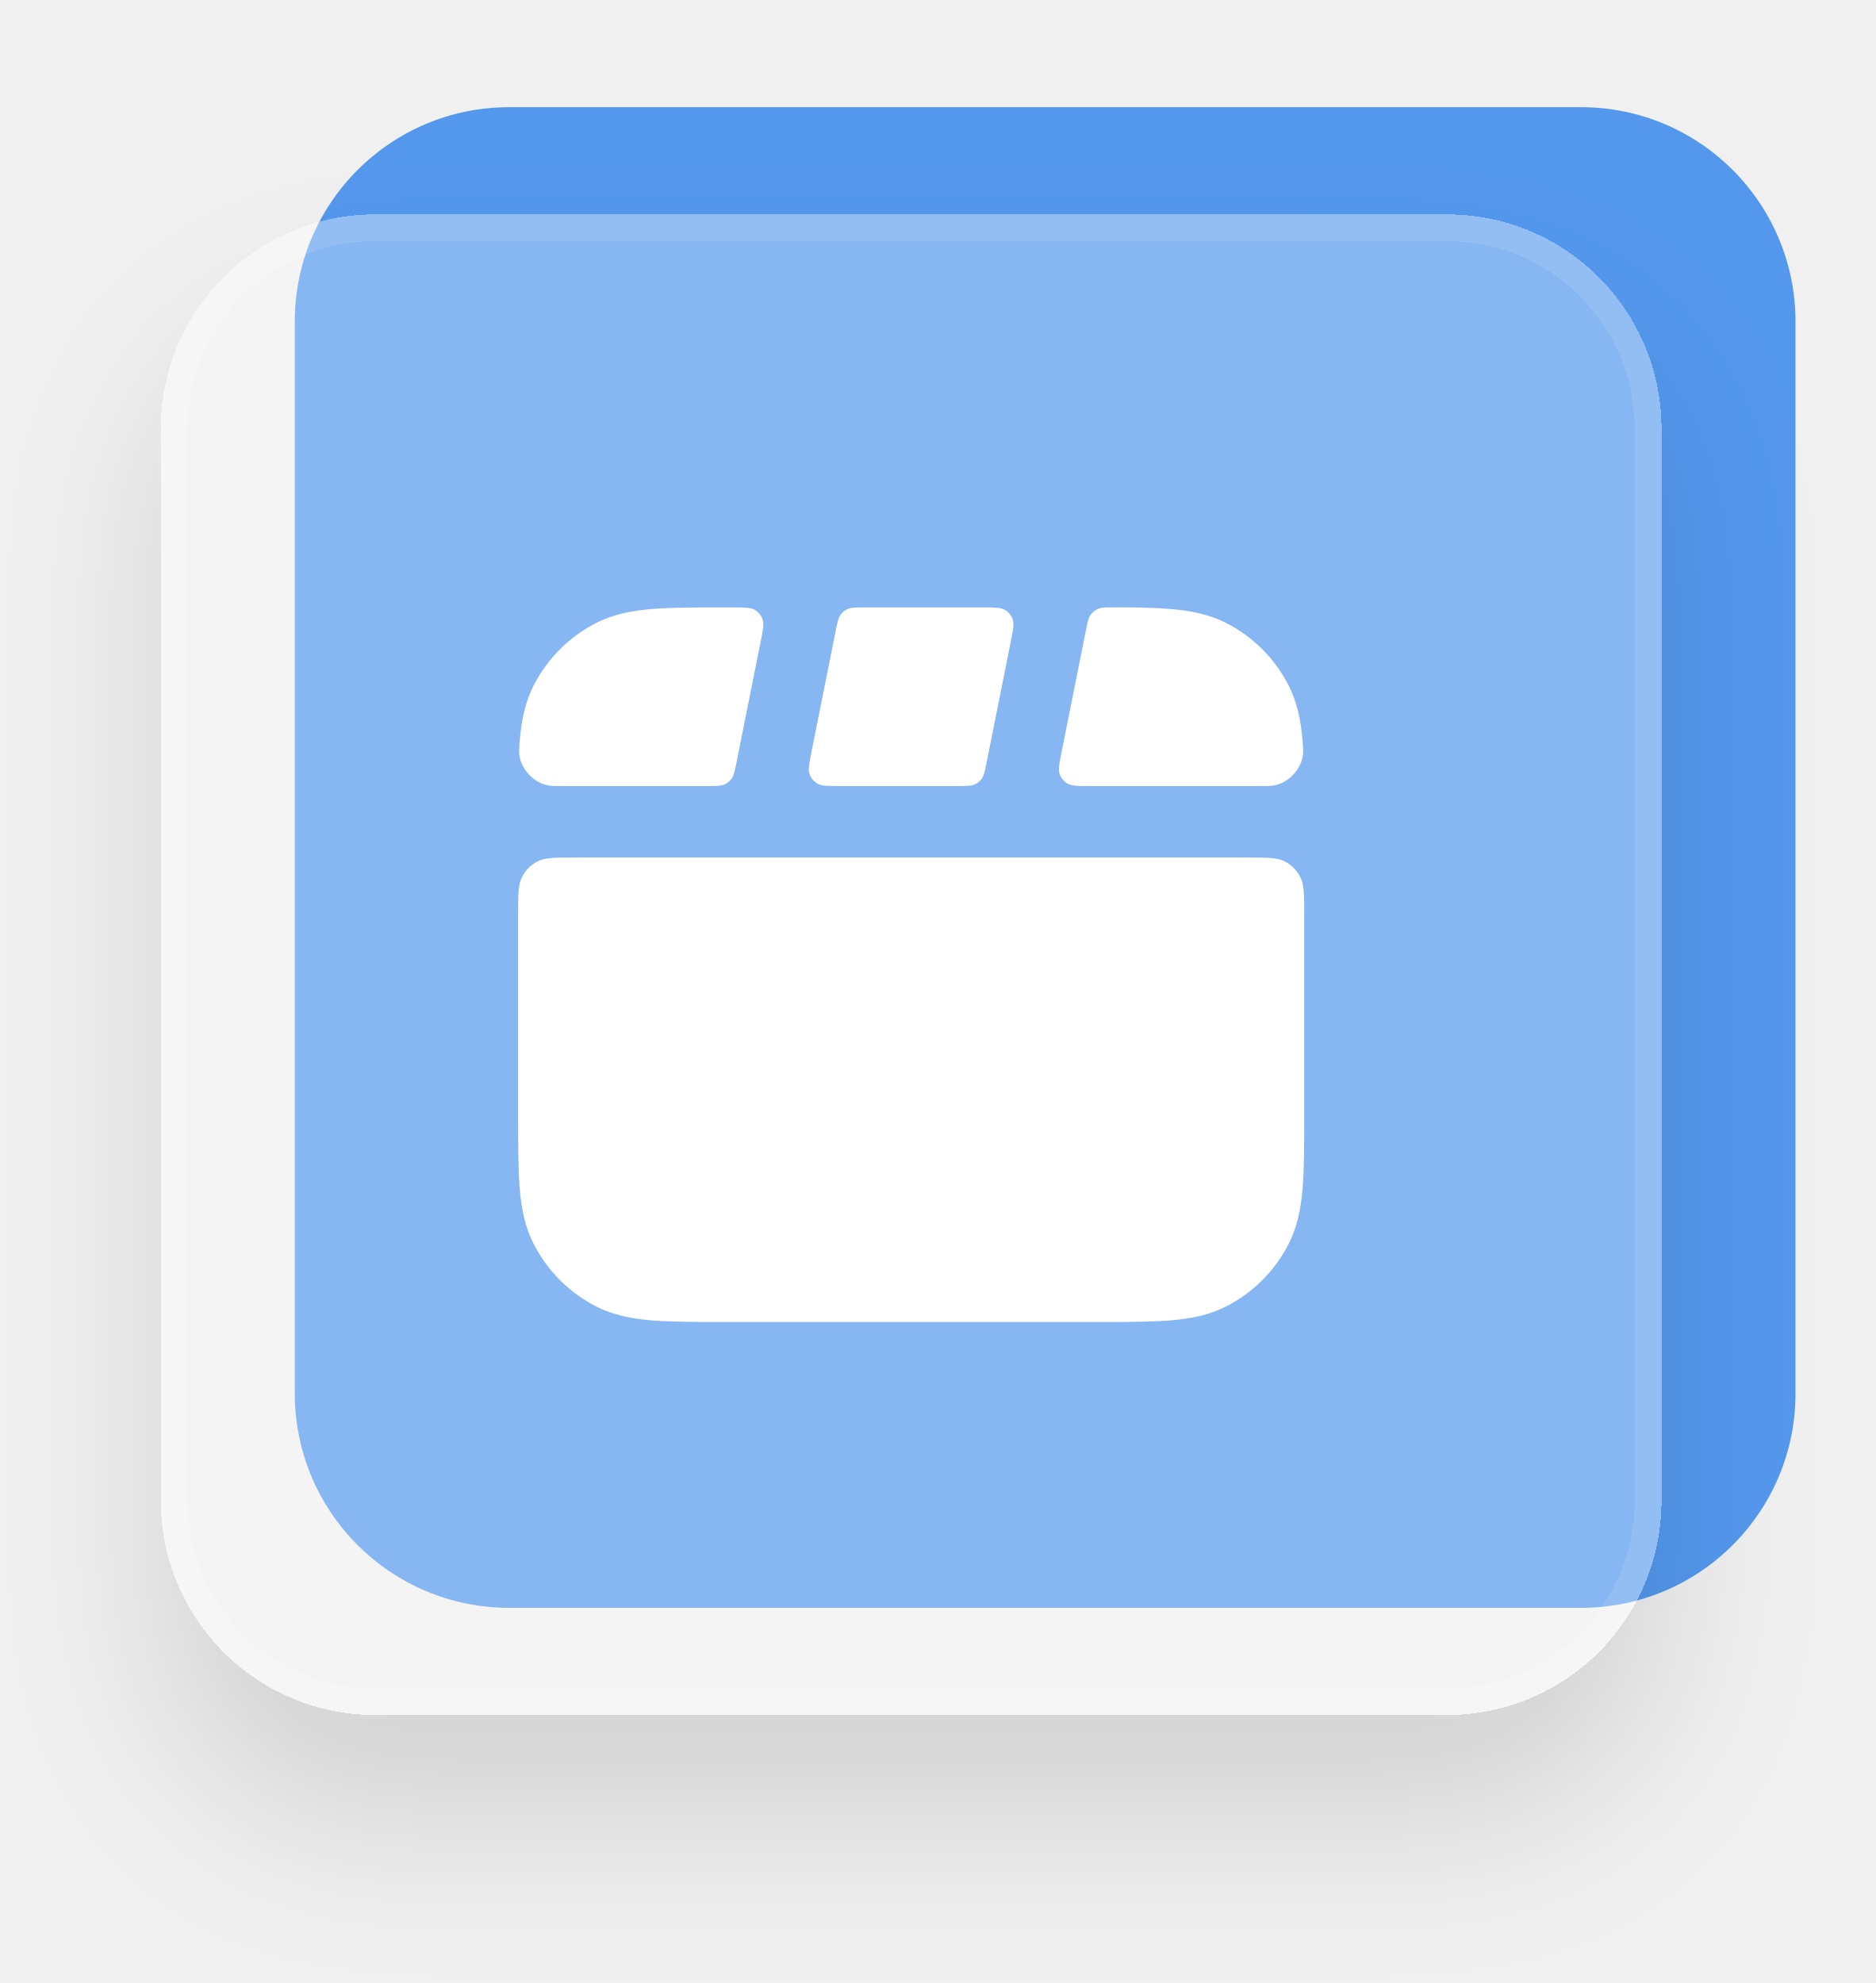
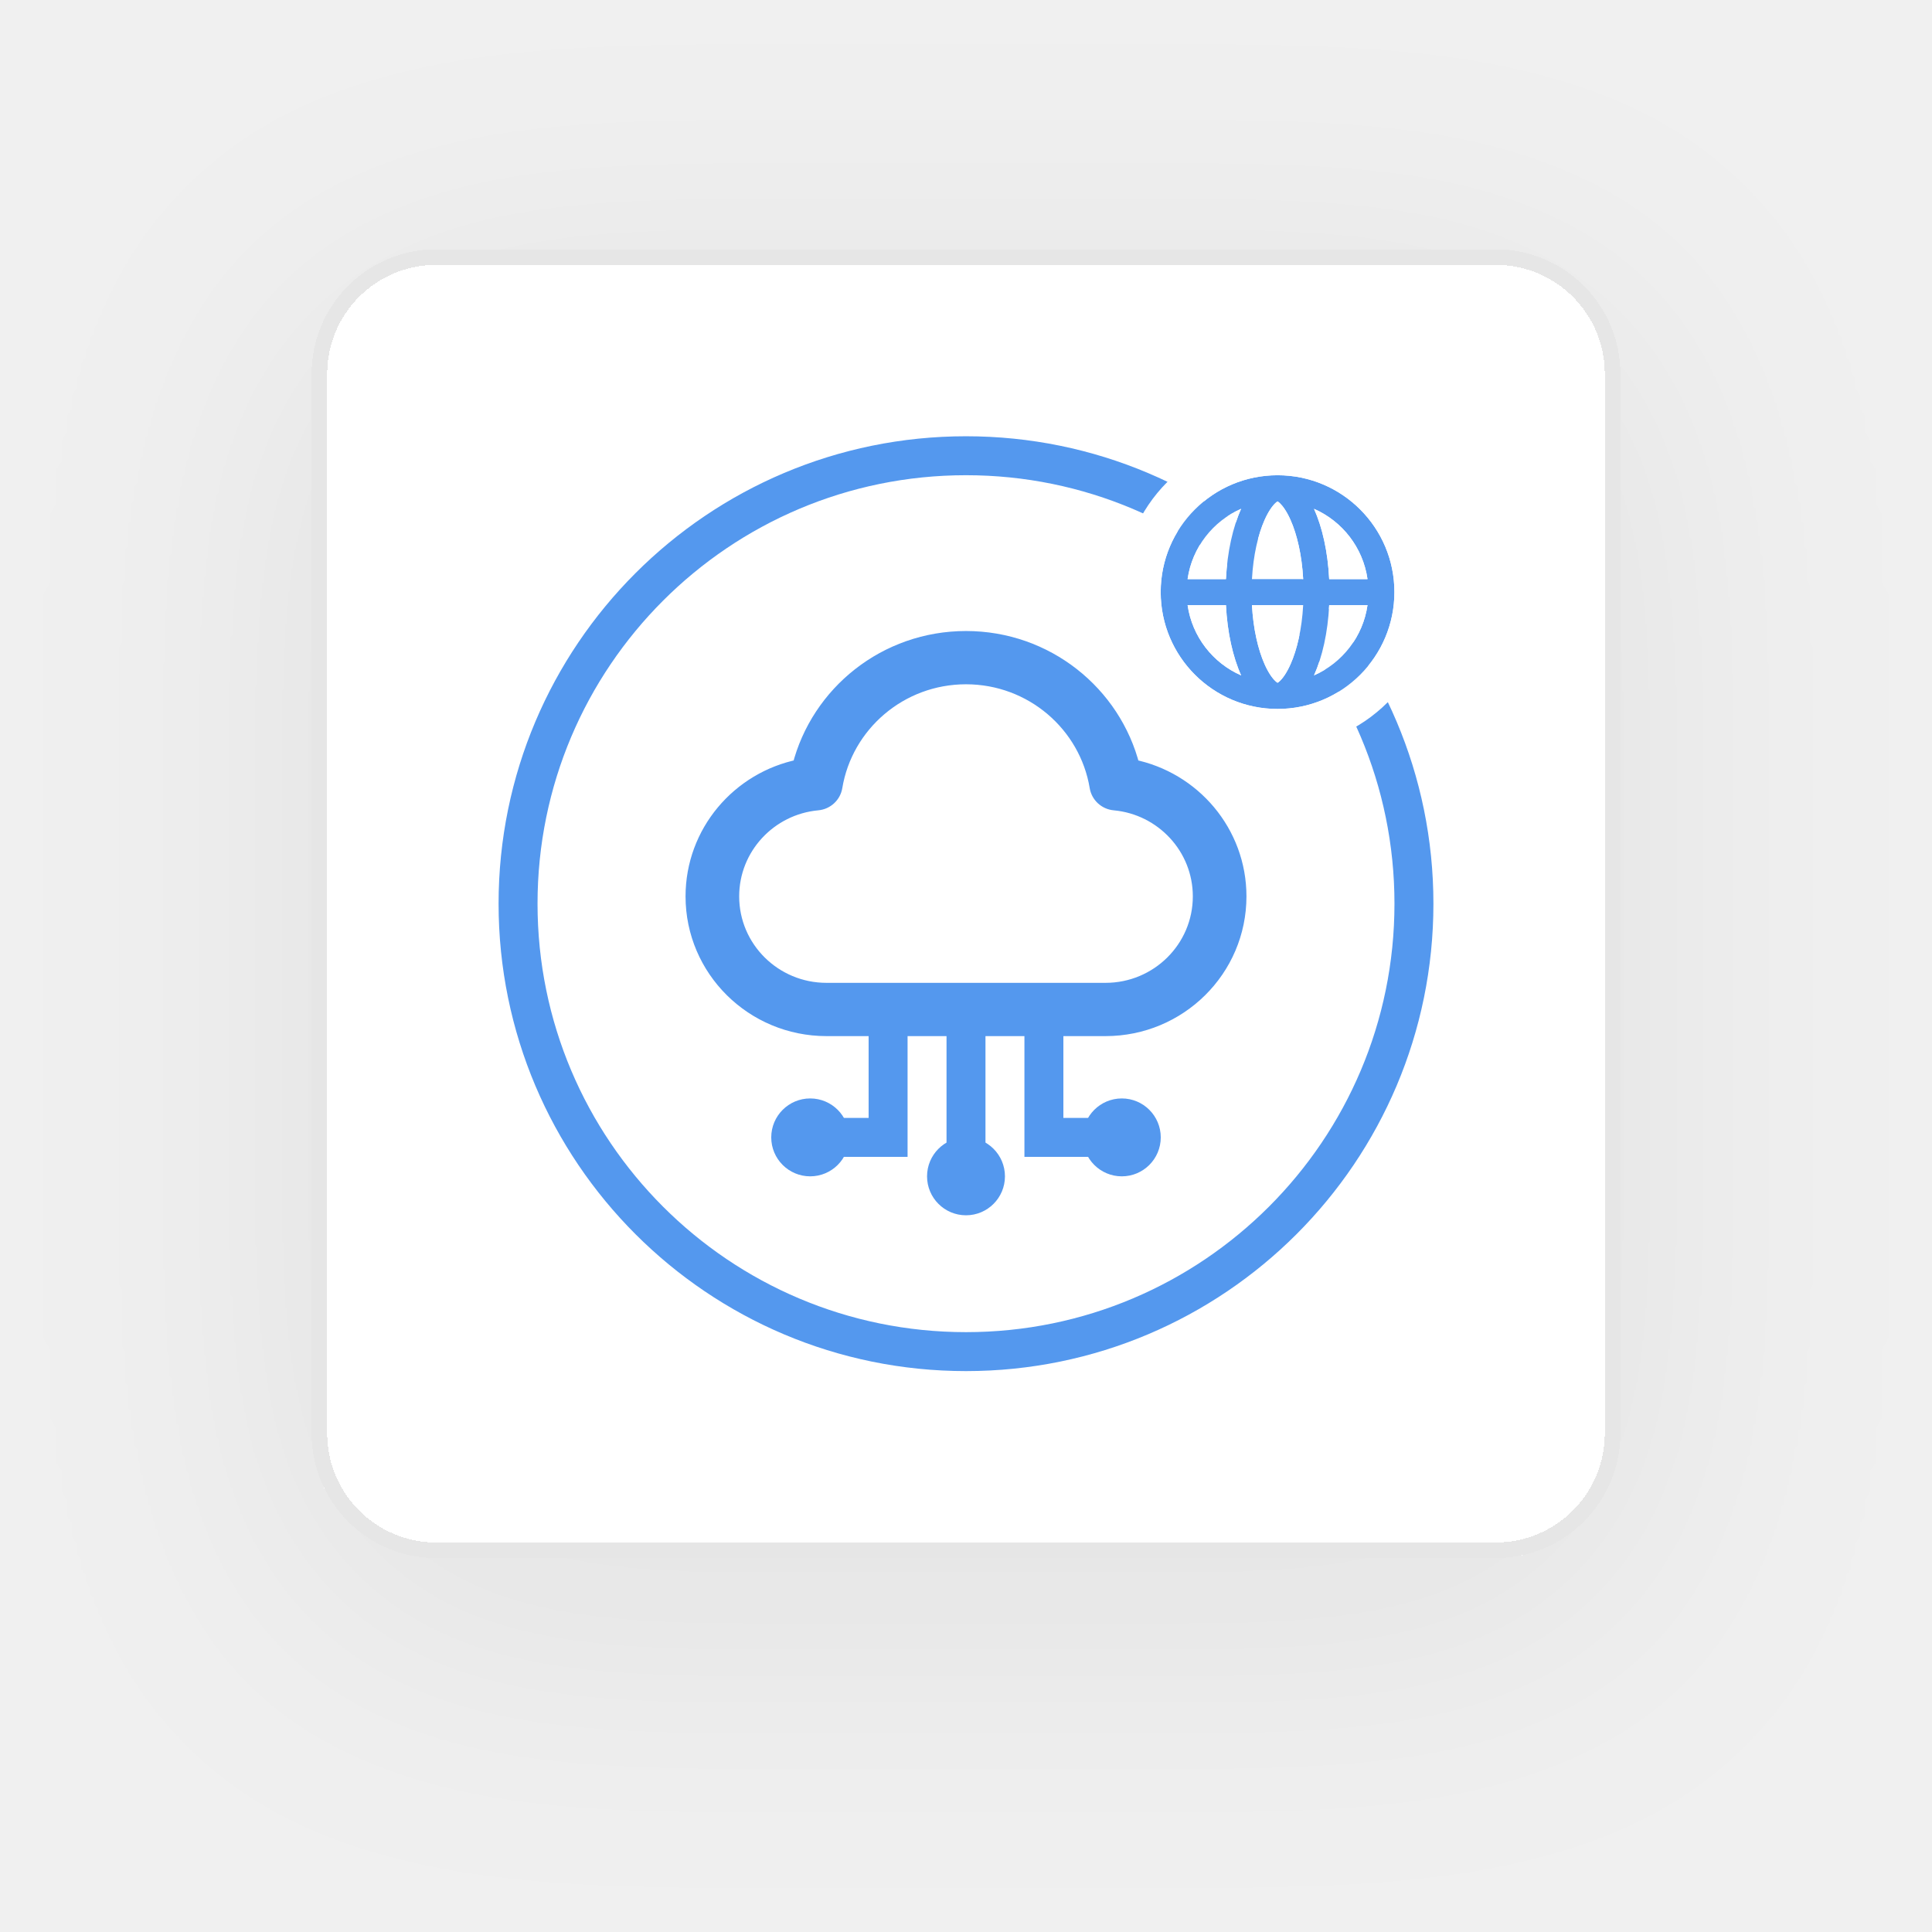
- <svg xmlns="http://www.w3.org/2000/svg" width="70" height="74" viewBox="0 0 70 74" fill="none">
-   <rect x="11" y="4" width="56" height="56" rx="8" fill="#5498EE" />
-   <g filter="url(#filter0_bd_1174_7515)">
-     <rect x="6" y="8" width="56" height="56" rx="8" fill="white" fill-opacity="0.3" shape-rendering="crispEdges" />
-     <path d="M28.385 23.943C28.472 23.505 28.516 23.287 28.457 23.115C28.405 22.965 28.301 22.839 28.164 22.758C28.008 22.667 27.785 22.667 27.339 22.667H27.012C25.938 22.667 25.052 22.667 24.331 22.726C23.581 22.787 22.892 22.918 22.245 23.248C21.242 23.759 20.426 24.575 19.915 25.579C19.585 26.226 19.453 26.915 19.392 27.664C19.372 27.905 19.363 28.026 19.379 28.16C19.444 28.702 19.9 29.197 20.435 29.306C20.567 29.333 20.714 29.333 21.006 29.333H26.432C26.744 29.333 26.899 29.333 27.027 29.278C27.14 29.228 27.236 29.149 27.307 29.048C27.387 28.934 27.417 28.781 27.478 28.476L28.385 23.943Z" fill="white" />
-     <path d="M30.281 28.058C30.194 28.495 30.15 28.713 30.209 28.885C30.261 29.035 30.365 29.161 30.502 29.242C30.658 29.333 30.881 29.333 31.327 29.333H35.766C36.077 29.333 36.233 29.333 36.361 29.278C36.473 29.228 36.57 29.149 36.64 29.048C36.72 28.934 36.751 28.781 36.812 28.476L37.718 23.943C37.806 23.505 37.849 23.287 37.79 23.115C37.738 22.965 37.635 22.839 37.498 22.758C37.341 22.667 37.118 22.667 36.672 22.667H32.234C31.922 22.667 31.767 22.667 31.639 22.723C31.526 22.772 31.43 22.851 31.359 22.952C31.28 23.066 31.249 23.219 31.188 23.524L30.281 28.058Z" fill="white" />
-     <path d="M41.567 22.664C41.255 22.665 41.099 22.665 40.972 22.721C40.859 22.77 40.763 22.849 40.693 22.95C40.613 23.064 40.583 23.218 40.521 23.524L39.615 28.058C39.527 28.495 39.483 28.713 39.543 28.885C39.595 29.035 39.699 29.161 39.836 29.242C39.992 29.333 40.215 29.333 40.661 29.333H46.994C47.286 29.333 47.432 29.333 47.565 29.306C48.1 29.197 48.556 28.702 48.621 28.16C48.637 28.026 48.627 27.905 48.608 27.664C48.546 26.915 48.415 26.226 48.085 25.579C47.574 24.575 46.758 23.759 45.755 23.248C45.107 22.918 44.419 22.787 43.669 22.726C42.971 22.669 42.269 22.663 41.567 22.664Z" fill="white" />
-     <path d="M48.521 32.728C48.667 33.013 48.667 33.387 48.667 34.133V41.655C48.667 42.728 48.667 43.614 48.608 44.336C48.546 45.085 48.415 45.774 48.085 46.421C47.574 47.425 46.758 48.241 45.755 48.752C45.107 49.082 44.419 49.213 43.669 49.274C42.947 49.333 42.062 49.333 40.988 49.333H27.012C25.938 49.333 25.052 49.333 24.331 49.274C23.581 49.213 22.892 49.082 22.245 48.752C21.242 48.241 20.426 47.425 19.915 46.421C19.585 45.774 19.453 45.085 19.392 44.336C19.333 43.614 19.333 42.728 19.333 41.655V34.133C19.333 33.387 19.333 33.013 19.479 32.728C19.606 32.477 19.81 32.273 20.061 32.145C20.346 32 20.72 32 21.467 32H46.533C47.28 32 47.653 32 47.939 32.145C48.19 32.273 48.393 32.477 48.521 32.728Z" fill="white" />
-     <rect x="6.5" y="8.5" width="55" height="55" rx="7.5" stroke="white" stroke-opacity="0.1" shape-rendering="crispEdges" />
+ <svg xmlns="http://www.w3.org/2000/svg" width="124" height="124" viewBox="0 0 124 124" fill="none">
+   <g filter="url(#filter0_d_1316_17281)">
+     <rect x="20" y="16" width="84" height="84" rx="8" fill="white" shape-rendering="crispEdges" />
+     <g clip-path="url(#clip0_1316_17281)">
+       <circle cx="62" cy="58" r="28.75" stroke="#5498EE" stroke-width="2.5" />
+       <path fill-rule="evenodd" clip-rule="evenodd" d="M60.75 75.5V65.5H63.25V75.5H60.75Z" fill="#5498EE" />
+       <path fill-rule="evenodd" clip-rule="evenodd" d="M65.75 65.5H68.25V71.75H72V74.25H65.75V65.5Z" fill="#5498EE" />
+       <path fill-rule="evenodd" clip-rule="evenodd" d="M58.25 65.5H55.75V71.75H52V74.25H58.25V65.5Z" fill="#5498EE" />
+       <circle cx="52" cy="73" r="2.5" fill="#5498EE" />
+       <circle cx="72" cy="73" r="2.5" fill="#5498EE" />
+       <circle cx="62" cy="75.5" r="2.5" fill="#5498EE" />
+       <mask id="path-10-outside-1_1316_17281" maskUnits="userSpaceOnUse" x="71.496" y="27.502" width="21" height="21" fill="black">
+         <rect fill="white" x="71.496" y="27.502" width="21" height="21" />
+         <path fill-rule="evenodd" clip-rule="evenodd" d="M78.684 38.836C78.771 40.595 79.128 42.171 79.66 43.349C77.845 42.554 76.512 40.863 76.222 38.836H78.684ZM80.353 38.836C80.437 40.374 80.748 41.695 81.163 42.628C81.408 43.18 81.657 43.523 81.849 43.705C81.917 43.77 81.966 43.805 81.997 43.822C82.028 43.805 82.078 43.77 82.146 43.705C82.338 43.523 82.586 43.18 82.831 42.628C83.246 41.695 83.558 40.374 83.641 38.836H80.353ZM83.641 37.169H80.353C80.437 35.63 80.748 34.309 81.163 33.375C81.408 32.824 81.657 32.481 81.849 32.298C81.917 32.234 81.966 32.199 81.997 32.181C82.028 32.199 82.078 32.234 82.146 32.298C82.338 32.481 82.586 32.824 82.831 33.375C83.246 34.309 83.558 35.63 83.641 37.169ZM85.31 38.836C85.224 40.594 84.867 42.17 84.336 43.347C86.149 42.552 87.48 40.862 87.77 38.836H85.31ZM87.77 37.169H85.31C85.224 35.41 84.867 33.834 84.336 32.657C86.149 33.452 87.481 35.142 87.77 37.169ZM78.684 37.169H76.222C76.512 35.141 77.845 33.449 79.66 32.655C79.128 33.833 78.771 35.409 78.684 37.169ZM81.996 30.502H81.997C86.139 30.502 89.496 33.86 89.496 38.002C89.496 42.144 86.138 45.502 81.996 45.502C77.854 45.502 74.496 42.144 74.496 38.002C74.496 33.86 77.854 30.502 81.996 30.502Z" />
+       </mask>
+       <path fill-rule="evenodd" clip-rule="evenodd" d="M78.684 38.836C78.771 40.595 79.128 42.171 79.66 43.349C77.845 42.554 76.512 40.863 76.222 38.836H78.684ZM80.353 38.836C80.437 40.374 80.748 41.695 81.163 42.628C81.408 43.18 81.657 43.523 81.849 43.705C81.917 43.77 81.966 43.805 81.997 43.822C82.028 43.805 82.078 43.77 82.146 43.705C82.338 43.523 82.586 43.18 82.831 42.628C83.246 41.695 83.558 40.374 83.641 38.836H80.353ZM83.641 37.169H80.353C80.437 35.63 80.748 34.309 81.163 33.375C81.408 32.824 81.657 32.481 81.849 32.298C81.917 32.234 81.966 32.199 81.997 32.181C82.028 32.199 82.078 32.234 82.146 32.298C82.338 32.481 82.586 32.824 82.831 33.375C83.246 34.309 83.558 35.63 83.641 37.169ZM85.31 38.836C85.224 40.594 84.867 42.17 84.336 43.347C86.149 42.552 87.48 40.862 87.77 38.836H85.31ZM87.77 37.169H85.31C85.224 35.41 84.867 33.834 84.336 32.657C86.149 33.452 87.481 35.142 87.77 37.169ZM78.684 37.169H76.222C76.512 35.141 77.845 33.449 79.66 32.655C79.128 33.833 78.771 35.409 78.684 37.169ZM81.996 30.502H81.997C86.139 30.502 89.496 33.86 89.496 38.002C89.496 42.144 86.138 45.502 81.996 45.502C77.854 45.502 74.496 42.144 74.496 38.002C74.496 33.86 77.854 30.502 81.996 30.502Z" fill="#5498EE" />
+       <path d="M79.66 43.349L78.658 45.639L84.615 48.246L81.938 42.319L79.66 43.349ZM78.684 38.836L81.181 38.713L81.065 36.336H78.684V38.836ZM76.222 38.836V36.336H73.339L73.747 39.19L76.222 38.836ZM81.163 42.628L78.879 43.644L78.879 43.644L81.163 42.628ZM80.353 38.836V36.336H77.713L77.857 38.972L80.353 38.836ZM81.849 43.705L83.572 41.894L83.572 41.894L81.849 43.705ZM81.997 43.822L80.746 45.986L81.997 46.711L83.249 45.986L81.997 43.822ZM82.146 43.705L83.869 45.516L83.869 45.516L82.146 43.705ZM82.831 42.628L80.547 41.613L80.547 41.613L82.831 42.628ZM83.641 38.836L86.138 38.972L86.282 36.336H83.641V38.836ZM80.353 37.169L77.857 37.033L77.713 39.669H80.353V37.169ZM83.641 37.169V39.669H86.282L86.138 37.033L83.641 37.169ZM81.163 33.375L78.879 32.36L78.879 32.36L81.163 33.375ZM81.849 32.298L83.572 34.109L83.572 34.109L81.849 32.298ZM81.997 32.181L83.249 30.017L81.997 29.293L80.746 30.017L81.997 32.181ZM82.146 32.298L80.422 34.109L80.422 34.109L82.146 32.298ZM82.831 33.375L80.547 34.391L80.547 34.391L82.831 33.375ZM85.31 38.836V36.336H82.93L82.813 38.713L85.31 38.836ZM84.336 43.347L82.057 42.318L79.379 48.249L85.339 45.637L84.336 43.347ZM87.77 38.836L90.245 39.19L90.653 36.336H87.77V38.836ZM85.31 37.169L82.813 37.291L82.93 39.669H85.31V37.169ZM87.77 37.169V39.669H90.653L90.245 36.815L87.77 37.169ZM84.336 32.657L85.339 30.367L79.379 27.755L82.057 33.685L84.336 32.657ZM76.222 37.169L73.747 36.815L73.339 39.669H76.222V37.169ZM78.684 37.169V39.669H81.065L81.181 37.291L78.684 37.169ZM79.66 32.655L81.938 33.684L84.615 27.758L78.658 30.365L79.66 32.655ZM81.997 30.502L81.997 28.002H81.997V30.502ZM81.938 42.319C81.563 41.49 81.256 40.235 81.181 38.713L76.187 38.958C76.286 40.955 76.692 42.852 77.382 44.378L81.938 42.319ZM73.747 39.19C74.163 42.094 76.068 44.506 78.658 45.639L80.662 41.058C79.621 40.603 78.861 39.632 78.697 38.481L73.747 39.19ZM78.684 36.336H76.222V41.336H78.684V36.336ZM83.448 41.613C83.183 41.017 82.921 40.007 82.85 38.699L77.857 38.972C77.954 40.74 78.314 42.372 78.879 43.644L83.448 41.613ZM83.572 41.894C83.643 41.962 83.651 41.986 83.615 41.931C83.582 41.881 83.522 41.779 83.448 41.613L78.879 43.644C79.209 44.386 79.623 45.038 80.125 45.516L83.572 41.894ZM83.249 41.658C83.423 41.759 83.53 41.854 83.572 41.894L80.125 45.516C80.305 45.687 80.51 45.85 80.746 45.986L83.249 41.658ZM80.422 41.894C80.465 41.854 80.572 41.759 80.746 41.658L83.249 45.986C83.485 45.85 83.69 45.687 83.869 45.516L80.422 41.894ZM80.547 41.613C80.473 41.779 80.413 41.881 80.38 41.931C80.344 41.986 80.352 41.962 80.422 41.894L83.869 45.516C84.372 45.038 84.786 44.386 85.116 43.644L80.547 41.613ZM81.145 38.699C81.074 40.007 80.812 41.017 80.547 41.613L85.116 43.644C85.681 42.372 86.041 40.74 86.138 38.972L81.145 38.699ZM83.641 36.336H80.353V41.336H83.641V36.336ZM80.353 39.669H83.641V34.669H80.353V39.669ZM82.85 37.305C82.921 35.997 83.183 34.987 83.448 34.391L78.879 32.36C78.314 33.632 77.954 35.264 77.857 37.033L82.85 37.305ZM83.448 34.391C83.522 34.224 83.582 34.123 83.615 34.073C83.651 34.017 83.643 34.042 83.572 34.109L80.125 30.488C79.623 30.965 79.209 31.618 78.879 32.36L83.448 34.391ZM83.572 34.109C83.53 34.15 83.423 34.244 83.249 34.345L80.746 30.017C80.51 30.154 80.304 30.317 80.125 30.488L83.572 34.109ZM80.746 34.345C80.572 34.244 80.465 34.15 80.422 34.109L83.869 30.488C83.69 30.317 83.485 30.154 83.249 30.017L80.746 34.345ZM80.422 34.109C80.352 34.042 80.344 34.017 80.38 34.073C80.413 34.123 80.473 34.224 80.547 34.391L85.116 32.36C84.786 31.618 84.372 30.965 83.869 30.488L80.422 34.109ZM80.547 34.391C80.812 34.987 81.074 35.997 81.145 37.305L86.138 37.033C86.041 35.264 85.681 33.632 85.116 32.36L80.547 34.391ZM82.813 38.713C82.739 40.235 82.432 41.489 82.057 42.318L86.614 44.376C87.303 42.851 87.709 40.954 87.807 38.958L82.813 38.713ZM85.339 45.637C87.926 44.503 89.83 42.092 90.245 39.19L85.296 38.481C85.131 39.632 84.372 40.602 83.332 41.057L85.339 45.637ZM87.77 36.336H85.31V41.336H87.77V36.336ZM85.31 39.669H87.77V34.669H85.31V39.669ZM82.057 33.685C82.432 34.515 82.739 35.769 82.813 37.291L87.807 37.046C87.709 35.05 87.303 33.153 86.614 31.628L82.057 33.685ZM90.245 36.815C89.83 33.912 87.926 31.501 85.339 30.367L83.332 34.946C84.372 35.402 85.131 36.372 85.296 37.523L90.245 36.815ZM76.222 39.669H78.684V34.669H76.222V39.669ZM78.658 30.365C76.068 31.498 74.162 33.91 73.747 36.815L78.697 37.523C78.861 36.372 79.621 35.401 80.662 34.946L78.658 30.365ZM81.181 37.291C81.256 35.769 81.563 34.514 81.938 33.684L77.382 31.626C76.692 33.151 76.285 35.049 76.187 37.046L81.181 37.291ZM81.997 28.002H81.996V33.002H81.997V28.002ZM91.996 38.002C91.996 32.479 87.52 28.003 81.997 28.002L81.997 33.002C84.758 33.002 86.996 35.241 86.996 38.002H91.996ZM81.996 48.002C87.519 48.002 91.996 43.525 91.996 38.002H86.996C86.996 40.763 84.757 43.002 81.996 43.002V48.002ZM71.996 38.002C71.996 43.525 76.473 48.002 81.996 48.002V43.002C79.235 43.002 76.996 40.763 76.996 38.002H71.996ZM81.996 28.002C76.473 28.002 71.996 32.479 71.996 38.002H76.996C76.996 35.24 79.235 33.002 81.996 33.002V28.002Z" fill="white" mask="url(#path-10-outside-1_1316_17281)" />
+       <path fill-rule="evenodd" clip-rule="evenodd" d="M51.341 49.233C52.537 44.503 56.855 41 62 41C67.145 41 71.463 44.503 72.659 49.233C76.563 50.017 79.5 53.434 79.5 57.532C79.5 62.209 75.674 66 70.954 66H53.047C48.326 66 44.5 62.209 44.5 57.532C44.5 53.434 47.437 50.017 51.341 49.233ZM62 43.419C57.757 43.419 54.234 46.484 53.567 50.502C53.477 51.045 53.028 51.459 52.475 51.51C49.372 51.795 46.942 54.383 46.942 57.532C46.942 60.873 49.675 63.581 53.047 63.581H70.954C74.325 63.581 77.058 60.873 77.058 57.532C77.058 54.383 74.628 51.795 71.525 51.51C70.972 51.459 70.523 51.045 70.433 50.502C69.766 46.484 66.243 43.419 62 43.419Z" fill="#5498EE" stroke="#5498EE" stroke-linecap="round" stroke-linejoin="round" />
+     </g>
+     <rect x="20.5" y="16.5" width="83" height="83" rx="7.5" stroke="black" stroke-opacity="0.1" shape-rendering="crispEdges" />
  </g>
  <defs>
-     <filter id="filter0_bd_1174_7515" x="-6" y="-4" width="80" height="80" filterUnits="userSpaceOnUse" color-interpolation-filters="sRGB">
+     <filter id="filter0_d_1316_17281" x="0" y="0" width="124" height="124" filterUnits="userSpaceOnUse" color-interpolation-filters="sRGB">
      <feFlood flood-opacity="0" result="BackgroundImageFix" />
-       <feGaussianBlur in="BackgroundImageFix" stdDeviation="6" />
-       <feComposite in2="SourceAlpha" operator="in" result="effect1_backgroundBlur_1174_7515" />
      <feColorMatrix in="SourceAlpha" type="matrix" values="0 0 0 0 0 0 0 0 0 0 0 0 0 0 0 0 0 0 127 0" result="hardAlpha" />
      <feOffset dy="4" />
-       <feGaussianBlur stdDeviation="3" />
+       <feGaussianBlur stdDeviation="10" />
      <feComposite in2="hardAlpha" operator="out" />
-       <feColorMatrix type="matrix" values="0 0 0 0 0 0 0 0 0 0 0 0 0 0 0 0 0 0 0.12 0" />
-       <feBlend mode="normal" in2="effect1_backgroundBlur_1174_7515" result="effect2_dropShadow_1174_7515" />
-       <feBlend mode="normal" in="SourceGraphic" in2="effect2_dropShadow_1174_7515" result="shape" />
+       <feColorMatrix type="matrix" values="0 0 0 0 0 0 0 0 0 0 0 0 0 0 0 0 0 0 0.06 0" />
+       <feBlend mode="normal" in2="BackgroundImageFix" result="effect1_dropShadow_1316_17281" />
+       <feBlend mode="normal" in="SourceGraphic" in2="effect1_dropShadow_1316_17281" result="shape" />
    </filter>
+     <clipPath id="clip0_1316_17281">
+       <rect width="60" height="60" fill="white" transform="translate(32 28)" />
+     </clipPath>
  </defs>
</svg>
